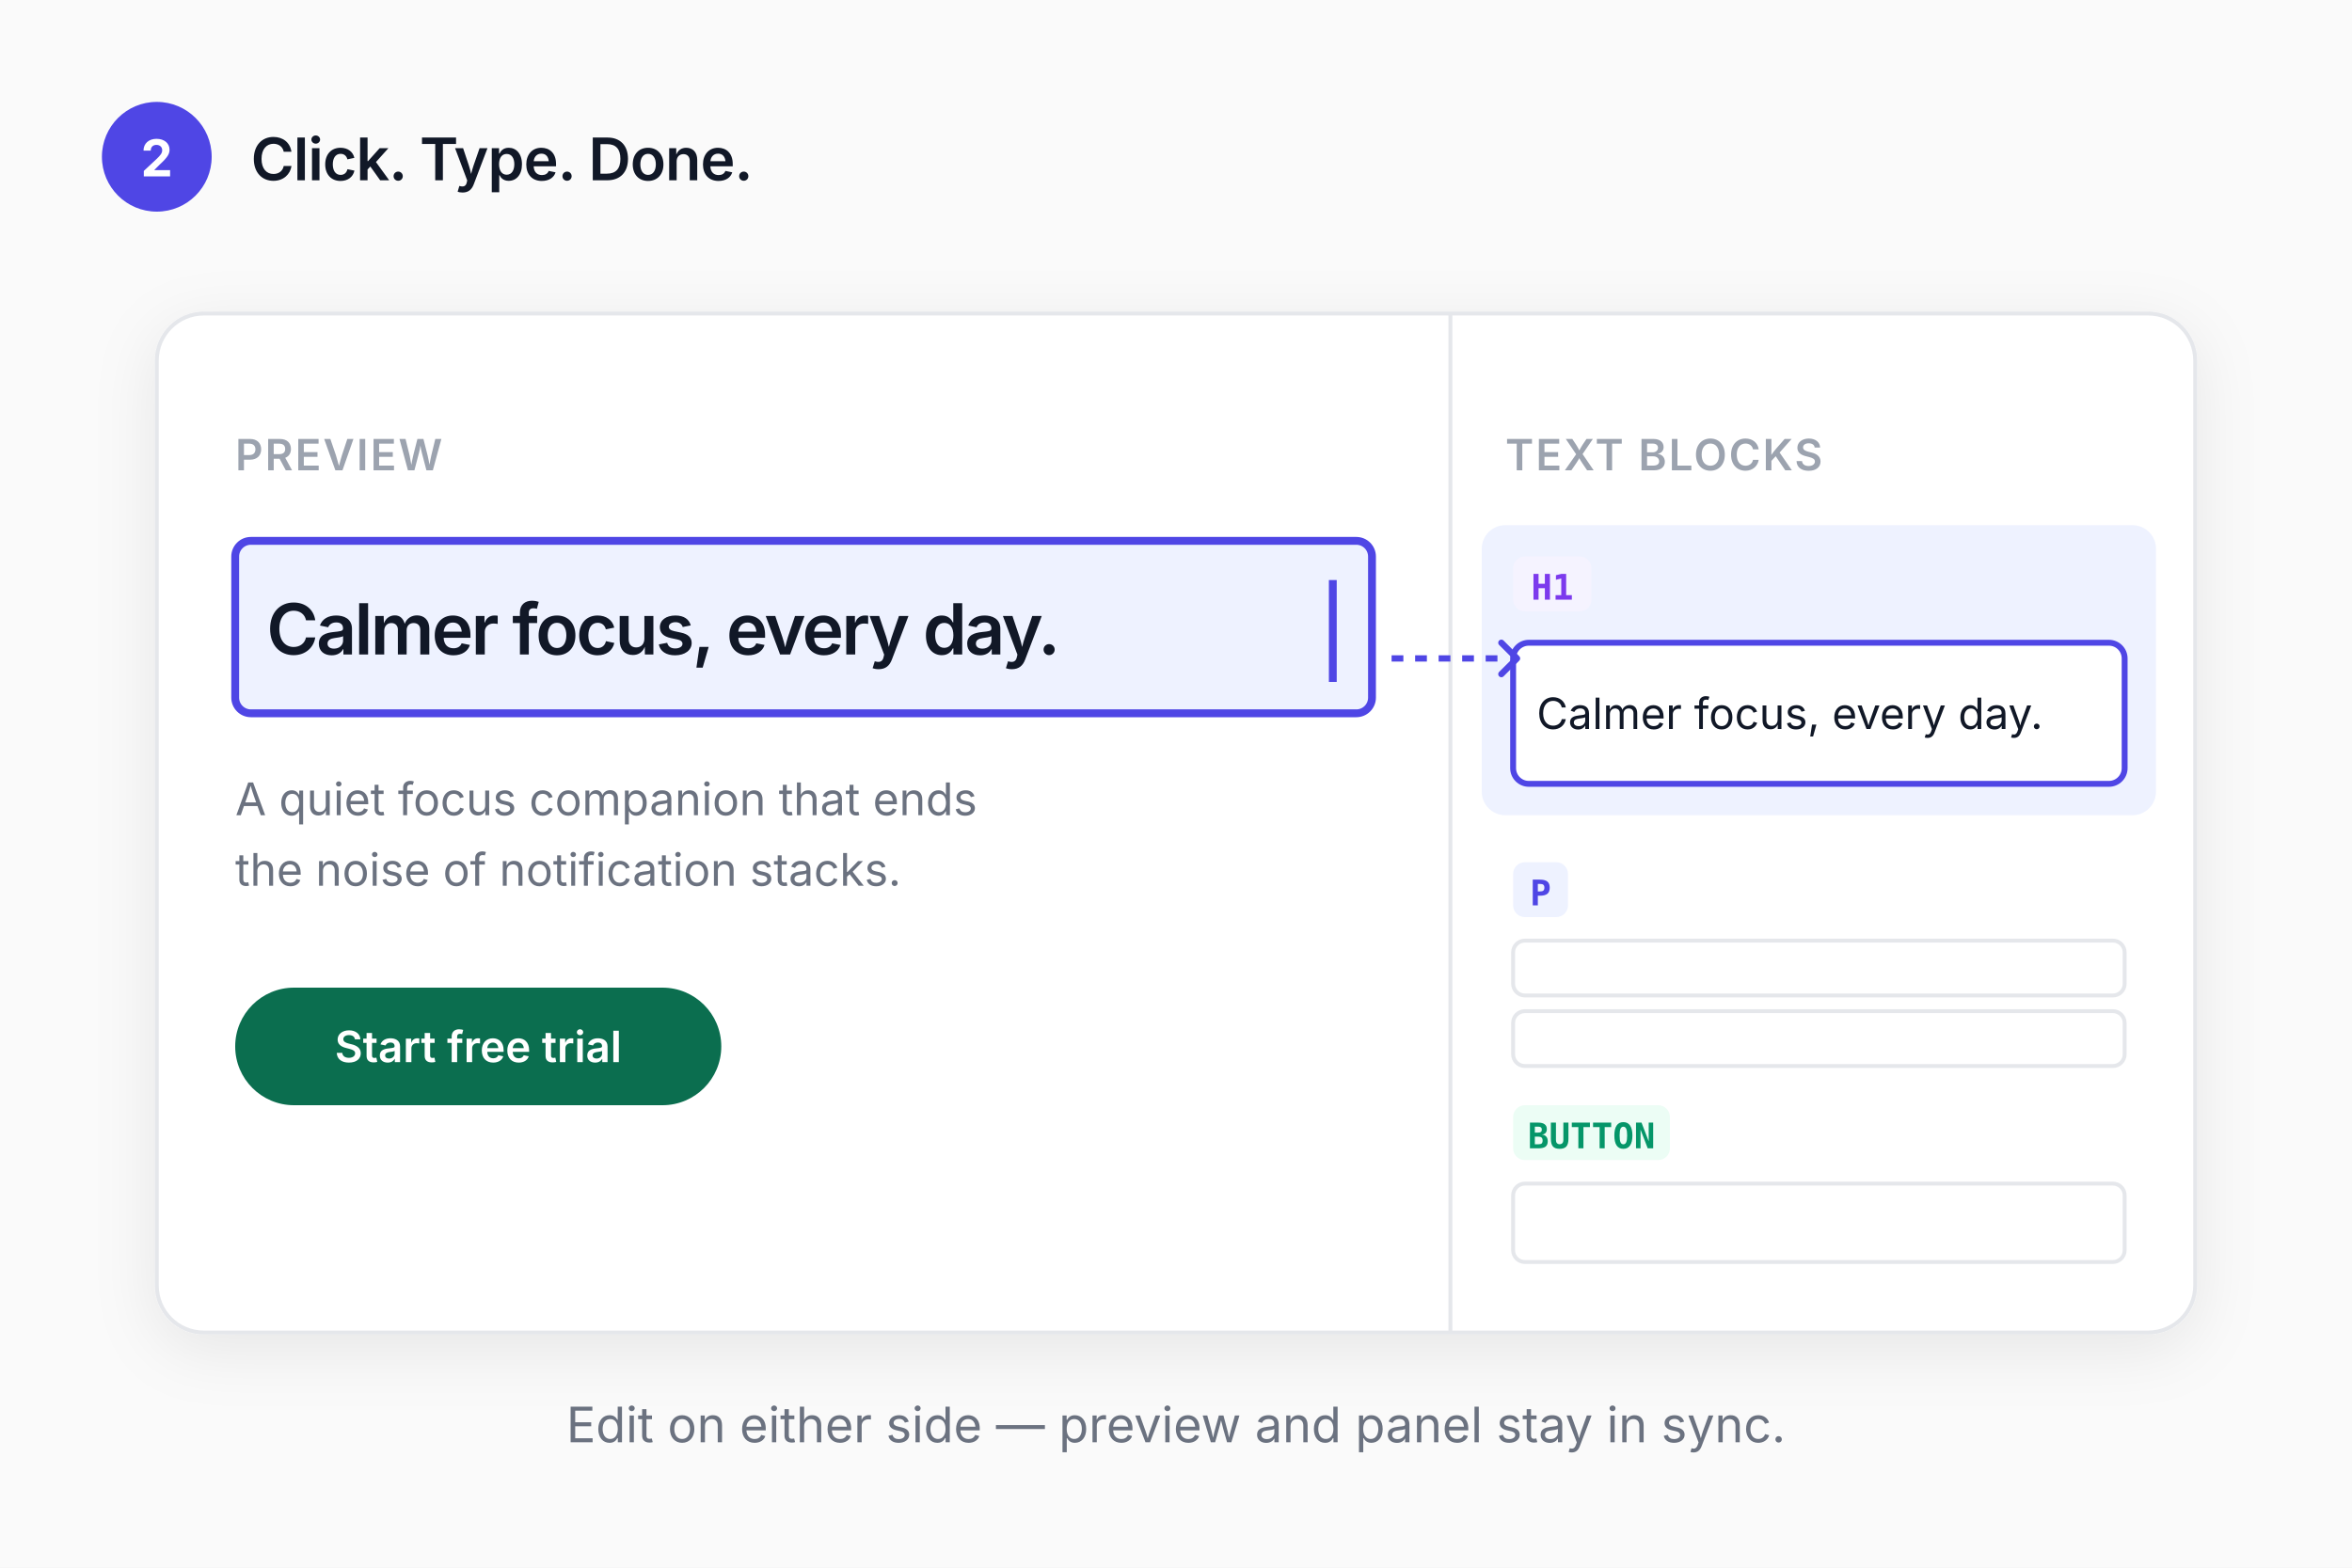
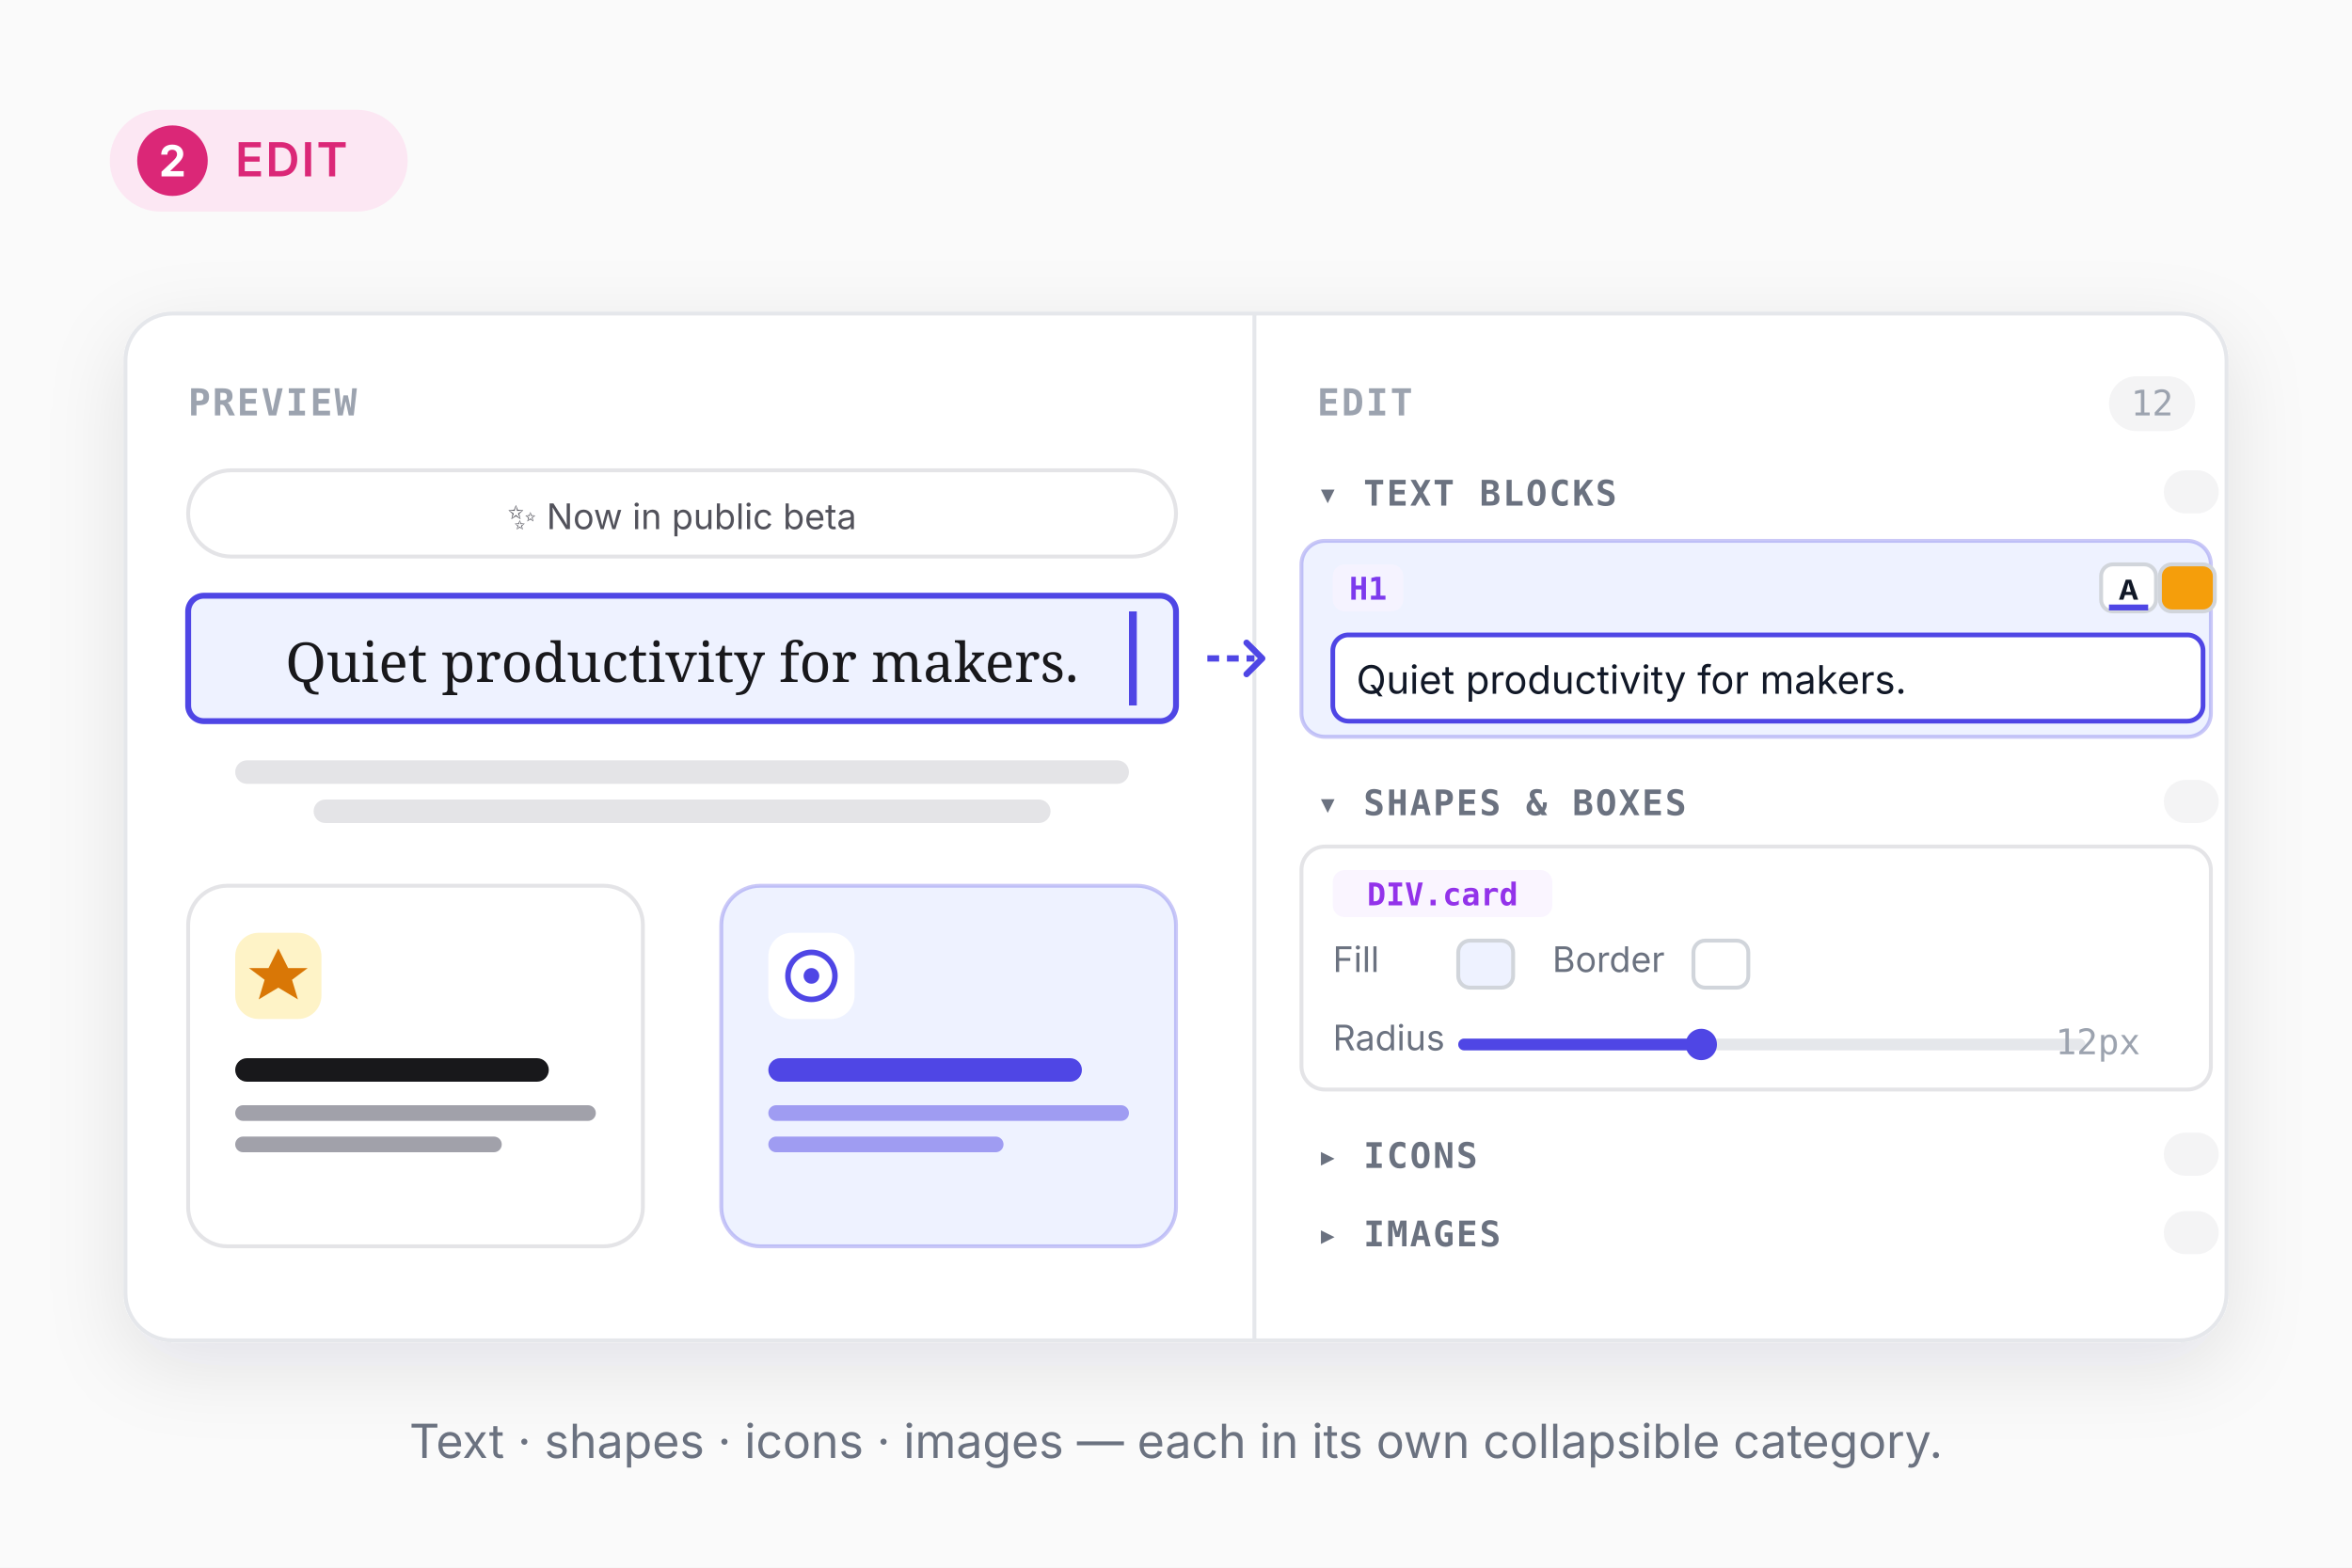
- <svg xmlns="http://www.w3.org/2000/svg" viewBox="0 0 600 400" font-family="-apple-system, 'Inter', system-ui, 'Segoe UI', sans-serif" role="img" aria-label="Step 2: Click any text in the preview to edit it inline">
+ <svg xmlns="http://www.w3.org/2000/svg" viewBox="0 0 600 400" font-family="-apple-system, 'Inter', system-ui, 'Segoe UI', sans-serif" role="img" aria-label="Step 2: Edit text, shapes, icons, and images across categorised panels">
  <defs>
    <filter id="s2Shadow" x="-10%" y="-10%" width="120%" height="120%">
-       <feDropShadow dx="0" dy="4" stdDeviation="8" flood-color="#0F172A" flood-opacity="0.08" />
+       <feDropShadow dx="0" dy="6" stdDeviation="10" flood-color="#0F172A" flood-opacity="0.10" />
    </filter>
  </defs>
  <rect width="600" height="400" fill="#FAFAFA" />
-   <circle cx="40" cy="40" r="14" fill="#4F46E5" />
-   <text x="40" y="45" text-anchor="middle" font-size="13" font-weight="700" fill="white">2</text>
-   <text x="64" y="46" font-size="15" font-weight="600" fill="#111827" letter-spacing="-0.2">Click. Type. Done.</text>
+   <rect x="28" y="28" width="76" height="26" rx="13" fill="#FCE7F3" />
+   <circle cx="44" cy="41" r="9" fill="#DB2777" />
+   <text x="44" y="45" text-anchor="middle" font-size="11" font-weight="700" fill="white">2</text>
+   <text x="60" y="45" font-size="12" font-weight="600" fill="#DB2777" letter-spacing="0.5">EDIT</text>
  <g filter="url(#s2Shadow)">
-     <rect x="40" y="80" width="520" height="260" rx="12" fill="white" stroke="#E5E7EB" />
+     <rect x="32" y="80" width="536" height="262" rx="12" fill="white" stroke="#E5E7EB" />
  </g>
-   <line x1="370" y1="80" x2="370" y2="340" stroke="#E5E7EB" />
-   <text x="60" y="120" font-size="11" font-weight="600" fill="#9CA3AF" letter-spacing="0.5">PREVIEW</text>
-   <rect x="60" y="138" width="290" height="44" rx="4" fill="#EEF2FF" stroke="#4F46E5" stroke-width="2" />
-   <text x="68" y="167" font-size="18" font-weight="600" fill="#111827" letter-spacing="-0.6">Calmer focus, every day.</text>
-   <line x1="340" y1="148" x2="340" y2="174" stroke="#4F46E5" stroke-width="2">
+   <line x1="320" y1="80" x2="320" y2="342" stroke="#E5E7EB" />
+   <text x="48" y="106" font-size="9.5" font-weight="600" font-family="ui-monospace, monospace" fill="#9CA3AF" letter-spacing="0.5">PREVIEW</text>
+   <rect x="48" y="120" width="252" height="22" rx="11" fill="white" stroke="#E4E4E7" />
+   <text x="174" y="135" text-anchor="middle" font-size="9" fill="#52525B">✨  Now in public beta</text>
+   <rect x="48" y="152" width="252" height="32" rx="4" fill="#EEF2FF" stroke="#4F46E5" stroke-width="1.5" />
+   <text x="174" y="174" text-anchor="middle" font-size="14" font-weight="500" fill="#18181B" font-family="'Iowan Old Style', Georgia, serif">Quiet productivity for makers.</text>
+   <line x1="289" y1="156" x2="289" y2="180" stroke="#4F46E5" stroke-width="2">
    <animate attributeName="opacity" values="1;0;1" dur="1s" repeatCount="indefinite" />
  </line>
-   <text x="60" y="208" font-size="11.5" fill="#6B7280">A quiet focus companion that ends</text>
-   <text x="60" y="226" font-size="11.5" fill="#6B7280">the noise of notification stacks.</text>
-   <rect x="60" y="252" width="124" height="30" rx="15" fill="#0B6E4F" />
-   <text x="122" y="271" text-anchor="middle" font-size="11" font-weight="600" fill="white">Start free trial</text>
-   <text x="384" y="120" font-size="11" font-weight="600" fill="#9CA3AF" letter-spacing="0.5">TEXT BLOCKS</text>
-   <rect x="378" y="134" width="172" height="74" rx="6" fill="#EEF2FF" />
-   <rect x="386" y="142" width="20" height="14" rx="3" fill="#F5F3FF" />
-   <text x="396" y="153" text-anchor="middle" font-size="9" font-weight="700" fill="#7C3AED" font-family="ui-monospace, monospace">H1</text>
-   <rect x="386" y="164" width="156" height="36" rx="4" fill="white" stroke="#4F46E5" stroke-width="1.5" />
-   <text x="392" y="186" font-size="11" fill="#111827">Calmer focus, every day.</text>
-   <rect x="386" y="220" width="14" height="14" rx="3" fill="#EEF2FF" />
-   <text x="393" y="231" text-anchor="middle" font-size="9" font-weight="700" fill="#4F46E5" font-family="ui-monospace, monospace">P</text>
-   <rect x="386" y="240" width="156" height="14" rx="3" fill="white" stroke="#E5E7EB" />
-   <rect x="386" y="258" width="156" height="14" rx="3" fill="white" stroke="#E5E7EB" />
-   <rect x="386" y="282" width="40" height="14" rx="3" fill="#ECFDF5" />
-   <text x="406" y="293" text-anchor="middle" font-size="9" font-weight="700" fill="#059669" font-family="ui-monospace, monospace">BUTTON</text>
-   <rect x="386" y="302" width="156" height="20" rx="3" fill="white" stroke="#E5E7EB" />
-   <g transform="translate(355, 168)">
-     <path d="M0 0 h30" stroke="#4F46E5" stroke-width="1.6" stroke-dasharray="3 3" fill="none" />
-     <path d="M28 -4 l4 4 l-4 4" stroke="#4F46E5" stroke-width="1.6" fill="none" stroke-linecap="round" stroke-linejoin="round" />
+   <rect x="60" y="194" width="228" height="6" rx="3" fill="#E4E4E7" />
+   <rect x="80" y="204" width="188" height="6" rx="3" fill="#E4E4E7" />
+   <rect x="48" y="226" width="116" height="92" rx="10" fill="white" stroke="#E4E4E7" />
+   <rect x="60" y="238" width="22" height="22" rx="6" fill="#FEF3C7" />
+   <polygon points="71,242 73.5,247 78.5,247 74.5,250 76,255 71,252 66,255 67.5,250 63.5,247 68.5,247" fill="#D97706" />
+   <rect x="60" y="270" width="80" height="6" rx="3" fill="#18181B" />
+   <rect x="60" y="282" width="92" height="4" rx="2" fill="#A1A1AA" />
+   <rect x="60" y="290" width="68" height="4" rx="2" fill="#A1A1AA" />
+   <rect x="184" y="226" width="116" height="92" rx="10" fill="#EEF2FF" stroke="#4F46E5" stroke-opacity="0.3" />
+   <rect x="196" y="238" width="22" height="22" rx="6" fill="white" />
+   <circle cx="207" cy="249" r="6" fill="none" stroke="#4F46E5" stroke-width="1.4" />
+   <circle cx="207" cy="249" r="2" fill="#4F46E5" />
+   <rect x="196" y="270" width="80" height="6" rx="3" fill="#4F46E5" />
+   <rect x="196" y="282" width="92" height="4" rx="2" fill="#4F46E5" opacity="0.5" />
+   <rect x="196" y="290" width="60" height="4" rx="2" fill="#4F46E5" opacity="0.5" />
+   <g transform="translate(308, 168)">
+     <path d="M0 0 h12" stroke="#4F46E5" stroke-width="1.6" stroke-dasharray="3 2" fill="none" />
+     <path d="M10 -4 l4 4 l-4 4" stroke="#4F46E5" stroke-width="1.6" fill="none" stroke-linecap="round" stroke-linejoin="round" />
  </g>
-   <text x="300" y="368" text-anchor="middle" font-size="12.5" fill="#6B7280">Edit on either side — preview and panel stay in sync.</text>
+   <text x="336" y="106" font-size="9.5" font-weight="600" font-family="ui-monospace, monospace" fill="#9CA3AF" letter-spacing="0.5">EDIT</text>
+   <rect x="538" y="96" width="22" height="14" rx="7" fill="#F4F4F5" />
+   <text x="549" y="106" text-anchor="middle" font-size="9" font-family="ui-monospace, monospace" fill="#9CA3AF">12</text>
+   <text x="336" y="129" font-size="9" font-weight="600" font-family="ui-monospace, monospace" fill="#6B7280" letter-spacing="0.5">▾ TEXT BLOCKS</text>
+   <rect x="552" y="120" width="14" height="11" rx="5.5" fill="#F4F4F5" />
+   <rect x="332" y="138" width="232" height="50" rx="6" fill="#EEF2FF" stroke="#4F46E5" stroke-opacity="0.3" />
+   <rect x="340" y="144" width="18" height="12" rx="3" fill="#F5F3FF" />
+   <text x="349" y="153" text-anchor="middle" font-size="8" font-weight="700" fill="#7C3AED" font-family="ui-monospace, monospace">H1</text>
+   <rect x="536" y="144" width="14" height="12" rx="3" fill="white" stroke="#D1D5DB" />
+   <text x="543" y="153" text-anchor="middle" font-size="7" font-weight="700" fill="#111827">A</text>
+   <line x1="538" y1="155" x2="548" y2="155" stroke="#4F46E5" stroke-width="1.5" />
+   <rect x="551" y="144" width="14" height="12" rx="3" fill="#F59E0B" stroke="#D1D5DB" />
+   <rect x="340" y="162" width="222" height="22" rx="4" fill="white" stroke="#4F46E5" stroke-width="1.2" />
+   <text x="346" y="177" font-size="10" fill="#111827">Quiet productivity for makers.</text>
+   <text x="336" y="208" font-size="9" font-weight="600" font-family="ui-monospace, monospace" fill="#6B7280" letter-spacing="0.5">▾ SHAPES &amp; BOXES</text>
+   <rect x="552" y="199" width="14" height="11" rx="5.5" fill="#F4F4F5" />
+   <rect x="332" y="216" width="232" height="62" rx="6" fill="white" stroke="#E4E4E7" />
+   <rect x="340" y="222" width="56" height="12" rx="3" fill="#FAF5FF" />
+   <text x="368" y="231" text-anchor="middle" font-size="8" font-weight="700" fill="#9333EA" font-family="ui-monospace, monospace">DIV.card</text>
+   <text x="340" y="248" font-size="9" fill="#6B7280">Fill</text>
+   <rect x="372" y="240" width="14" height="12" rx="3" fill="#EEF2FF" stroke="#D1D5DB" />
+   <text x="396" y="248" font-size="9" fill="#6B7280">Border</text>
+   <rect x="432" y="240" width="14" height="12" rx="3" fill="white" stroke="#D1D5DB" />
+   <text x="340" y="268" font-size="9" fill="#6B7280">Radius</text>
+   <rect x="372" y="265" width="160" height="3" rx="1.5" fill="#E5E7EB" />
+   <rect x="372" y="265" width="62" height="3" rx="1.5" fill="#4F46E5" />
+   <circle cx="434" cy="266.5" r="4" fill="#4F46E5" />
+   <text x="546" y="269" text-anchor="end" font-size="9" font-family="ui-monospace, monospace" fill="#9CA3AF">12px</text>
+   <text x="336" y="298" font-size="9" font-weight="600" font-family="ui-monospace, monospace" fill="#6B7280" letter-spacing="0.5">▸ ICONS</text>
+   <rect x="552" y="289" width="14" height="11" rx="5.5" fill="#F4F4F5" />
+   <text x="336" y="318" font-size="9" font-weight="600" font-family="ui-monospace, monospace" fill="#6B7280" letter-spacing="0.5">▸ IMAGES</text>
+   <rect x="552" y="309" width="14" height="11" rx="5.5" fill="#F4F4F5" />
+   <text x="300" y="372" text-anchor="middle" font-size="12" fill="#6B7280">Text · shapes · icons · images — each in its own collapsible category.</text>
</svg>
